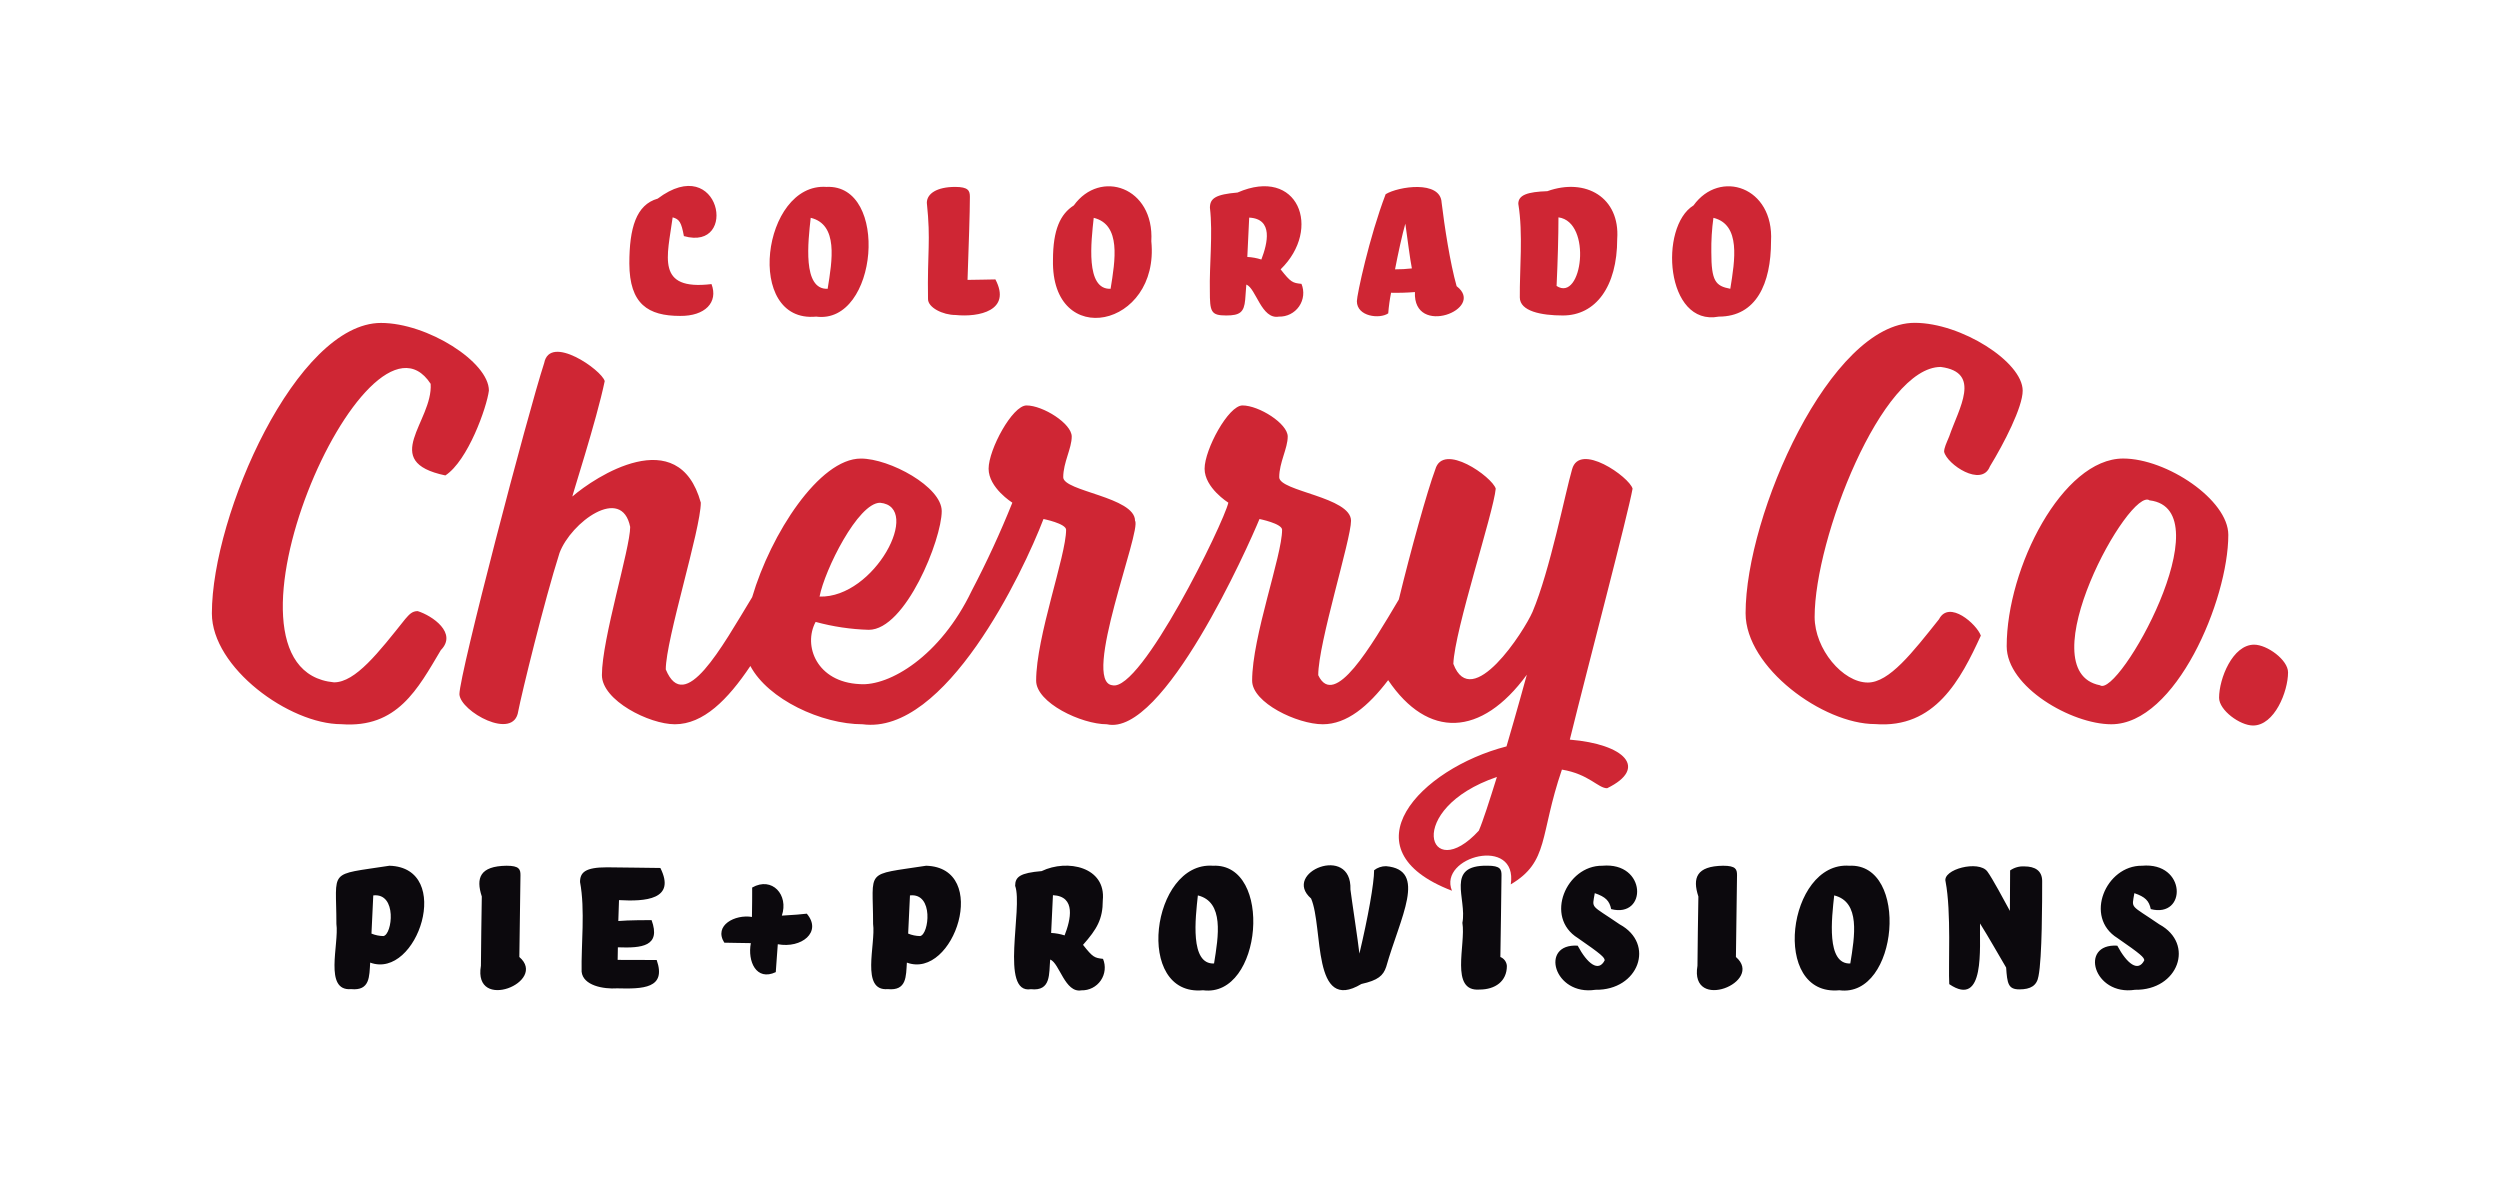
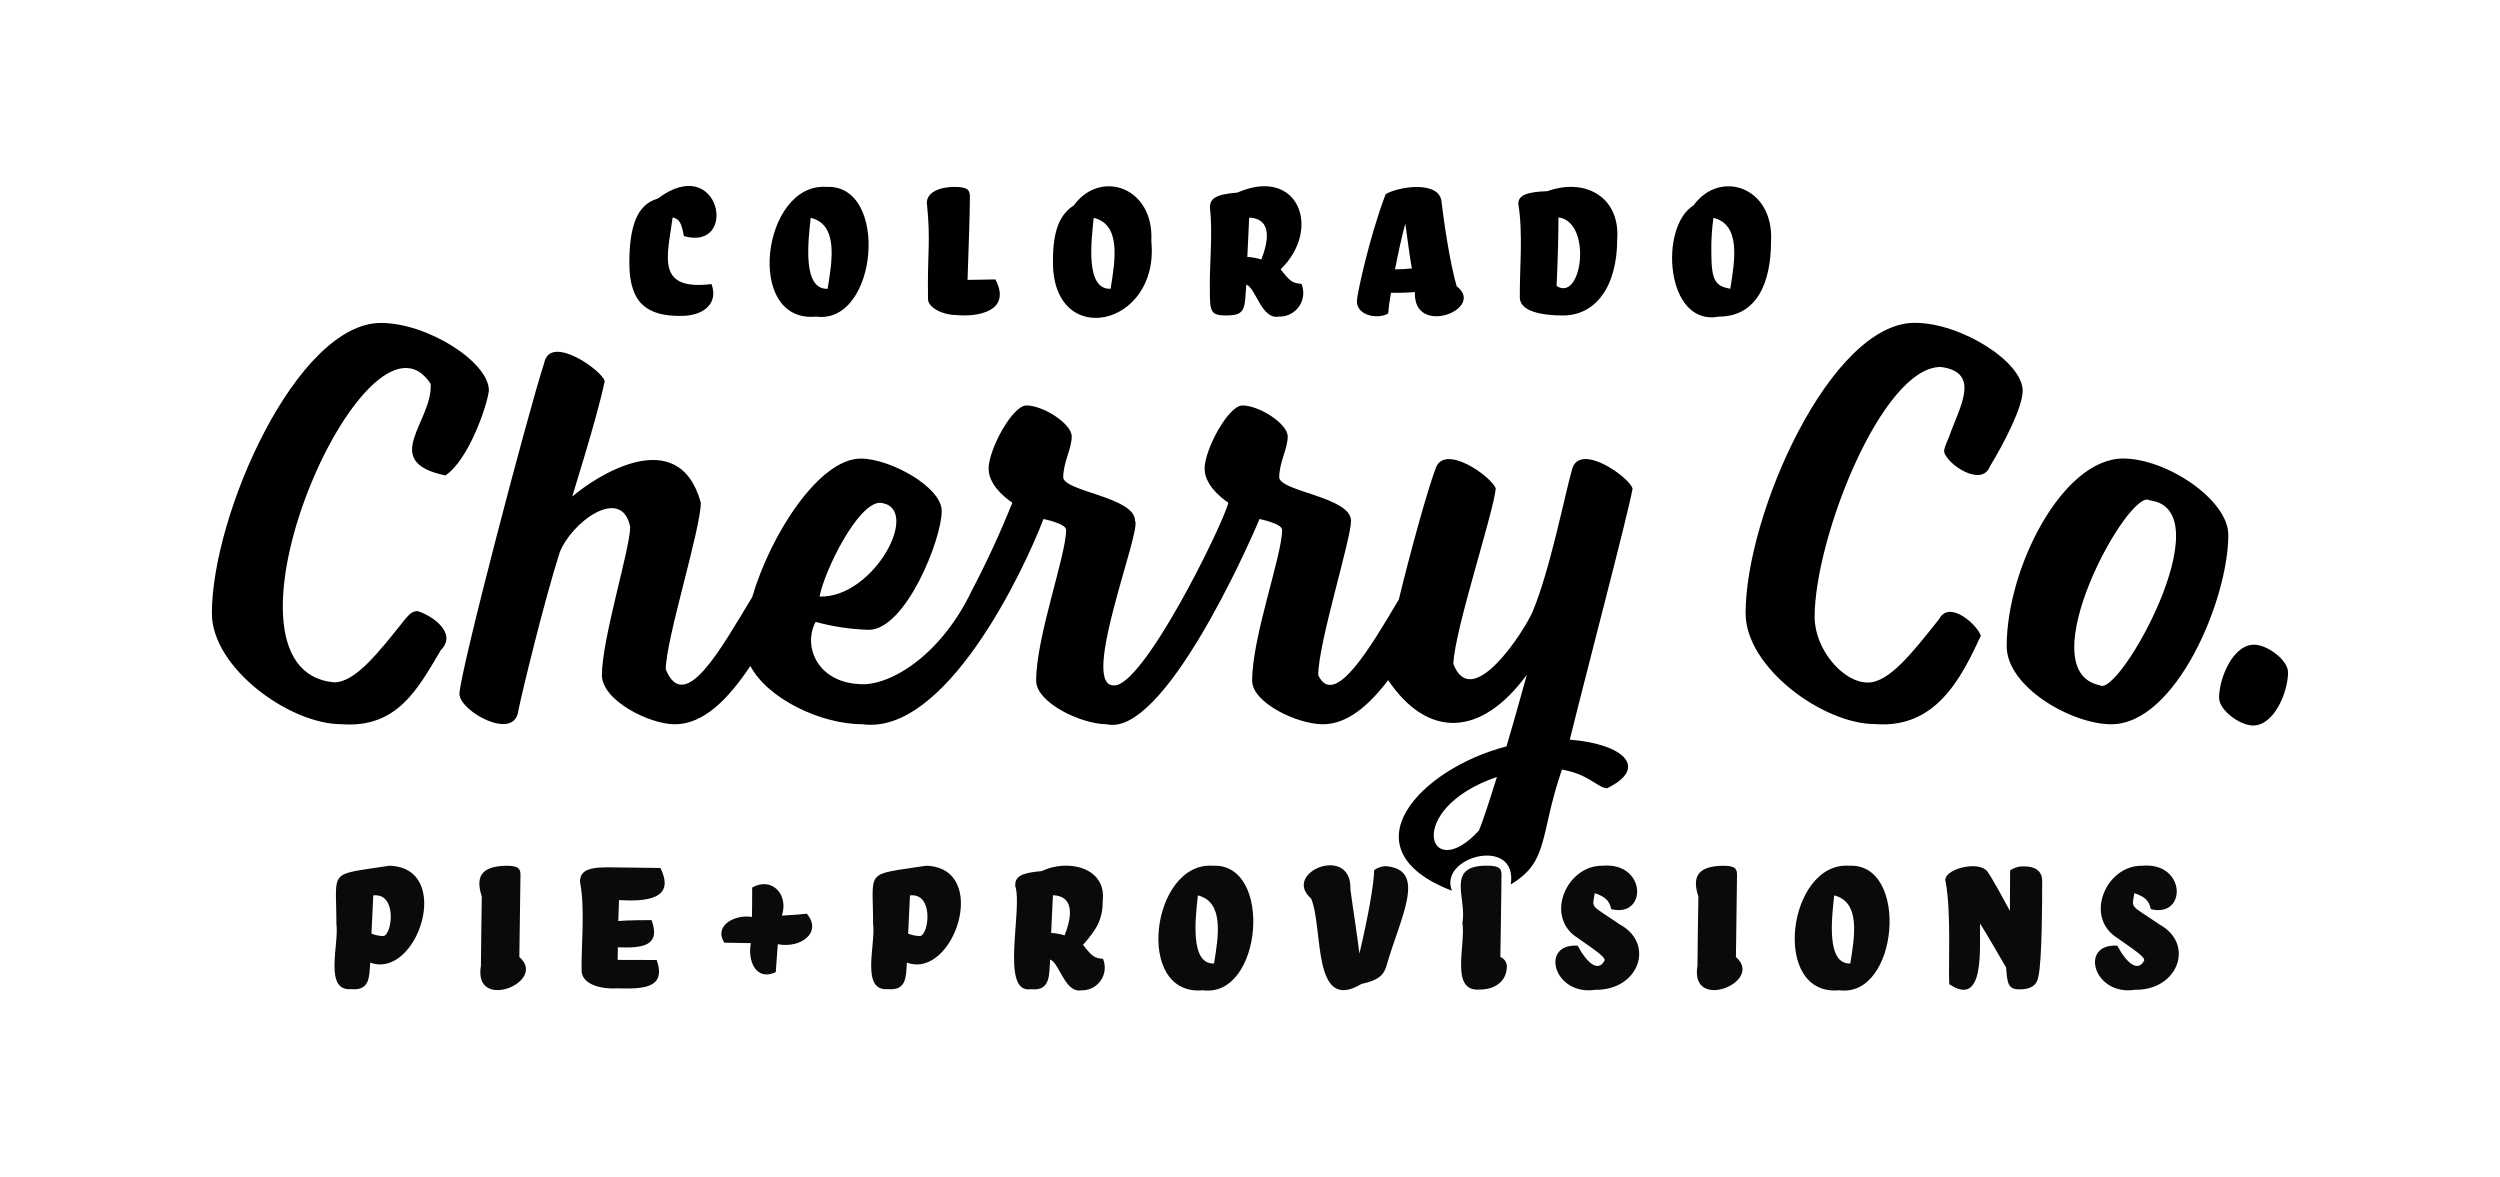
<svg xmlns="http://www.w3.org/2000/svg" id="Layer_1" data-name="Layer 1" viewBox="0 0 680 320">
  <defs>
    <style>.cls-1{fill:#cf2634}.cls-2{fill:#0c090d}</style>
  </defs>
-   <path class="cls-1" d="M185 85.93c6.75.07 10.42-3.68 8.53-8.66-15.26 1.84-12-7.47-10.57-18.15 1.85.51 2.36 1.34 3.06 5.1 15 4.25 9.87-23-7.13-10.19-5.86 1.65-7.71 8-7.71 17.64.04 11.08 5.13 14.26 13.82 14.26zM222 86.12c16.84 2.23 20-36.1 2.8-35.28C207.31 49.6 202.37 88 222 86.12zm-1.46-26.87c7.5 1.84 5.83 11.57 4.58 19.3-6.92.29-5.3-12.92-4.61-19.3zM259.92 85.68c6.3.65 15.3-1.17 10.83-9.68-1.15 0-5.48.13-7.58.13.32-9.56.64-18.22.64-22.61 0-1.66-.45-2.68-4-2.68-4.91 0-7.71 1.79-7.71 4.33 1.11 10.61.11 13 .32 26.18-.01 2.29 4 4.33 7.5 4.33zM292.08 55.87c-3.69 2.36-5.67 6.63-5.67 14.84-.52 24.62 29.09 18.46 26.75-5.09.84-14.8-13.92-19.69-21.08-9.75zm10 22.68c-6.9.29-5.27-12.92-4.59-19.3 7.51 1.84 5.84 11.57 4.59 19.3zM329.08 79.06c0 5.73.25 6.75 4.46 6.75 3.75 0 4.84-.9 5.15-4.27l.31-4.14c2.64 1 4.11 9.57 8.85 8.72a6.44 6.44 0 006.15-8.91c-2.42-.26-2.87-.38-5.67-3.95 11.37-11.07 4.72-28.07-11.72-20.89-6 .51-7.51 1.59-7.51 4.14.83 7.1-.18 15.7-.02 22.55zm10.7-19.87c6.62.33 5 7 3.31 11.4a15 15 0 00-3.82-.7zM392.12 55.11c-.3-6.17-11.8-4.39-15.22-2.29-4.46 11.65-7.83 27.45-7.83 29.1 0 4.22 6.24 4.91 8.53 3.31a47.63 47.63 0 01.77-5.6 63.21 63.21 0 006.49-.19c-.55 12.39 19.47 4.62 11.34-1.6-1.79-6.36-3.31-16.36-4.08-22.73zm-12.67 18.15c.76-4 2-9.68 2.8-12.42.51 3.5 1.27 9.68 1.78 12.17a39.09 39.09 0 01-4.58.25zM413.39 80.9c0 3.76 5.86 4.91 11.72 4.91 8.89 0 14.77-7.81 14.77-20.81.8-11.29-8.57-16.74-19-13-5.35.19-7.9 1-7.9 3.44 1.34 8.12.33 17.94.41 25.46zm10.51-21.78c9.25 1.25 6.47 23.21-.51 18.66.32-6.78.51-13.69.51-18.66zM481.72 65.62c.82-14.8-13.92-19.69-21.08-9.75-9.43 5.78-7.63 33 6.88 30.25 10.18 0 14.2-8.98 14.2-20.5zm-16.24 2.93a61.94 61.94 0 01.57-9.3c7.5 1.84 5.83 11.57 4.59 19.3-4.02-.77-5.16-2.04-5.16-10zM103.63 87.84c-22.91 0-46 52.14-46 79 0 14.76 21.07 30.14 35.21 30.14 15.23 1.15 20.78-9.57 27.07-20.15 4.57-4.64-2.31-9.36-6.3-10.61-1.54 0-2.31.93-3.39 2.16-7.23 9.07-13.53 17.22-19.37 17.22-36.79-3.47 9-107.69 26.29-81.2.67 10.24-14.11 21.12 4 24.92 6.13-4 11.26-18.51 11.84-23.07.02-7.8-16.74-18.41-29.35-18.41zM437.14 214.4c11.26-5.48 4.77-12-10.15-13.22 4.91-19.92 15.87-61.44 17.07-68.27-.87-3.17-14.47-12.76-16.46-5.23-1.84 6.3-6 27.51-10.75 38.74-2.22 5.16-16.53 27.47-21.54 14.15.34-9.26 10.92-41.08 11.53-47.66-.94-3.18-14.32-12.73-16.44-5.23-2.16 5.78-6.67 22-9.92 35.38-7.53 12.69-17.54 29.9-21.92 20.59 0-8.77 8.92-36.91 8.92-42 0-6.47-19.53-8-19.53-11.84 0-4 2.31-7.84 2.31-11.07 0-3.54-7.84-8.46-12.3-8.46-3.85 0-10.31 12-10.31 17.21s6.46 9.24 6.46 9.24c-1.23 5.49-23.73 51.53-31.53 49.66-8.56-.88 8-42.2 6.15-44.74 0-6.47-19.53-8-19.53-11.84 0-4 2.31-7.84 2.31-11.07 0-3.54-7.84-8.46-12.3-8.46-3.85 0-10.31 12-10.31 17.21s6.46 9.24 6.46 9.24a261.84 261.84 0 01-11.06 23.97c-8.54 17.86-22.47 26-30.45 25.38-11.68-.53-15.49-10.44-12-16.92a61.61 61.61 0 0014.46 2.15c10 0 19.84-24.6 19.84-32.29 0-6.62-14.15-14.29-22-14.29-11.29 0-24.51 20.51-29.56 37.7-8.36 13.75-18.36 32.16-23.5 19.65 0-8.15 9.53-38.14 9.53-45.36-6.07-22-28.89-6.92-34.91-1.69-.48.92 6.59-20.75 8.77-31.37-.78-3-14.92-12.92-16.46-4.92-4.46 13.68-23.06 84.57-23.06 90.1.24 4.68 14.83 12.78 16 4.62.92-4.77 7.07-30 11.23-43.06 3.1-8.33 16.94-18.52 19.22-7.07 0 5.84-7.69 30.44-7.69 40.29 0 6.92 12.92 13.38 19.84 13.38 7.74 0 14.39-6.66 20.54-15.85 4.82 9.08 19.38 15.85 30.52 15.85 22.52 3 43.61-41.19 49.21-55.83 0 0 6.15 1.24 6.15 2.93 0 7.08-8.15 29.06-8.15 41.05 0 6 12.31 11.85 19.23 11.85 15.36 3.55 38.5-48.5 41.52-55.83 0 0 6.15 1.24 6.15 2.93 0 7.08-8.15 29.06-8.15 41.05 0 6 12.3 11.85 19.22 11.85 6.53 0 12.36-4.88 17.78-12 10.8 16 25.33 15.49 37.72-1.48-.16.57-2.68 9.81-5.53 19.5-23.56 6.07-44.16 28-14.84 39.26-3.81-9.35 18-15 16-1.73 10.49-6.22 7.75-13.22 13.91-31.22 7.37 1.23 9.84 5.07 12.3 5.07zm-197.76-77.65c11.56 1.07-1.49 25.95-16.46 25.52 1.38-7.22 10.46-25.52 16.46-25.52zm162.86 89.19c-13.74 15-20.6-5.9 4.92-14.61-2.01 6.46-3.84 12.15-4.92 14.61zM538.79 172.89c-1.11-3.1-8.62-9.8-11.38-4.46-7.22 9.07-13.53 17.22-19.37 17.22-6.77 0-14.46-9.07-14.46-17.84 0-21.38 18.3-68 34.3-68 11.25 1.46 4.91 11.26 2.3 18.91-.77 1.85-1.38 3.08-1.38 4.16.78 3.44 10.22 9.75 12.45 4 3.85-6.31 8.92-16.15 8.92-20.61 0-7.85-16.76-18.46-29.37-18.46-22.91 0-46 52.14-46 79 0 14.76 21.07 30.14 35.22 30.14 16.32 1.29 23.29-12.12 28.77-24.06zM574.27 197c17.53 0 31.83-33.83 31.83-51.52 0-9.53-16.76-20.76-28.6-20.76-16.46 0-31.68 29.68-31.68 51.06 0 11.1 17.68 21.22 28.45 21.22zm10.46-60.9c20.3 2.51-8.52 53.92-13.54 50.29-19.8-3.85 8.2-54.39 13.54-50.26zM613.12 175.35c-5.84 0-9.53 9.22-9.53 14.45 0 3.38 5.69 7.54 9.23 7.54 5.84 0 9.53-9.23 9.53-14.46 0-3.38-5.69-7.53-9.23-7.53z" />
+   <path className="cls-1" d="M185 85.93c6.75.07 10.42-3.68 8.53-8.66-15.26 1.84-12-7.47-10.57-18.15 1.85.51 2.36 1.34 3.06 5.1 15 4.25 9.87-23-7.13-10.19-5.86 1.65-7.71 8-7.71 17.64.04 11.08 5.13 14.26 13.82 14.26zM222 86.12c16.84 2.23 20-36.1 2.8-35.28C207.31 49.6 202.37 88 222 86.12zm-1.46-26.87c7.5 1.84 5.83 11.57 4.58 19.3-6.92.29-5.3-12.92-4.61-19.3zM259.92 85.68c6.3.65 15.3-1.17 10.83-9.68-1.15 0-5.48.13-7.58.13.32-9.56.64-18.22.64-22.61 0-1.66-.45-2.68-4-2.68-4.91 0-7.71 1.79-7.71 4.33 1.11 10.61.11 13 .32 26.18-.01 2.29 4 4.33 7.5 4.33zM292.08 55.87c-3.69 2.36-5.67 6.63-5.67 14.84-.52 24.62 29.09 18.46 26.75-5.09.84-14.8-13.92-19.69-21.08-9.75zm10 22.68c-6.9.29-5.27-12.92-4.59-19.3 7.51 1.84 5.84 11.57 4.59 19.3zM329.08 79.06c0 5.73.25 6.75 4.46 6.75 3.75 0 4.84-.9 5.15-4.27l.31-4.14c2.64 1 4.11 9.57 8.85 8.72a6.44 6.44 0 006.15-8.91c-2.42-.26-2.87-.38-5.67-3.95 11.37-11.07 4.72-28.07-11.72-20.89-6 .51-7.51 1.59-7.51 4.14.83 7.1-.18 15.7-.02 22.55zm10.7-19.87c6.62.33 5 7 3.31 11.4a15 15 0 00-3.82-.7zM392.12 55.11c-.3-6.17-11.8-4.39-15.22-2.29-4.46 11.65-7.83 27.45-7.83 29.1 0 4.22 6.24 4.91 8.53 3.31a47.63 47.63 0 01.77-5.6 63.21 63.21 0 006.49-.19c-.55 12.39 19.47 4.62 11.34-1.6-1.79-6.36-3.31-16.36-4.08-22.73zm-12.67 18.15c.76-4 2-9.68 2.8-12.42.51 3.5 1.27 9.68 1.78 12.17a39.09 39.09 0 01-4.58.25zM413.39 80.9c0 3.76 5.86 4.91 11.72 4.91 8.89 0 14.77-7.81 14.77-20.81.8-11.29-8.57-16.74-19-13-5.35.19-7.9 1-7.9 3.44 1.34 8.12.33 17.94.41 25.46zm10.51-21.78c9.25 1.25 6.47 23.21-.51 18.66.32-6.78.51-13.69.51-18.66zM481.72 65.62c.82-14.8-13.92-19.69-21.08-9.75-9.43 5.78-7.63 33 6.88 30.25 10.18 0 14.2-8.98 14.2-20.5zm-16.24 2.93a61.94 61.94 0 01.57-9.3c7.5 1.84 5.83 11.57 4.59 19.3-4.02-.77-5.16-2.04-5.16-10zM103.63 87.84c-22.91 0-46 52.14-46 79 0 14.76 21.07 30.14 35.21 30.14 15.23 1.15 20.78-9.57 27.07-20.15 4.57-4.64-2.31-9.36-6.3-10.61-1.54 0-2.31.93-3.39 2.16-7.23 9.07-13.53 17.22-19.37 17.22-36.79-3.47 9-107.69 26.29-81.2.67 10.24-14.11 21.12 4 24.92 6.13-4 11.26-18.51 11.84-23.07.02-7.8-16.74-18.41-29.35-18.41zM437.14 214.4c11.26-5.48 4.77-12-10.15-13.22 4.91-19.92 15.87-61.44 17.07-68.27-.87-3.17-14.47-12.76-16.46-5.23-1.84 6.3-6 27.51-10.75 38.74-2.22 5.16-16.53 27.47-21.54 14.15.34-9.26 10.92-41.08 11.53-47.66-.94-3.18-14.32-12.73-16.44-5.23-2.16 5.78-6.67 22-9.92 35.38-7.53 12.69-17.54 29.9-21.92 20.59 0-8.77 8.92-36.91 8.92-42 0-6.47-19.53-8-19.53-11.84 0-4 2.31-7.84 2.31-11.07 0-3.54-7.84-8.46-12.3-8.46-3.85 0-10.31 12-10.31 17.21s6.46 9.24 6.46 9.24c-1.23 5.49-23.73 51.53-31.53 49.66-8.56-.88 8-42.2 6.15-44.74 0-6.47-19.53-8-19.53-11.84 0-4 2.31-7.84 2.31-11.07 0-3.54-7.84-8.46-12.3-8.46-3.85 0-10.31 12-10.31 17.21s6.46 9.24 6.46 9.24a261.84 261.84 0 01-11.06 23.97c-8.54 17.86-22.47 26-30.45 25.38-11.68-.53-15.49-10.44-12-16.92a61.61 61.61 0 0014.46 2.15c10 0 19.84-24.6 19.84-32.29 0-6.62-14.15-14.29-22-14.29-11.29 0-24.51 20.51-29.56 37.7-8.36 13.75-18.36 32.16-23.5 19.65 0-8.15 9.53-38.14 9.53-45.36-6.07-22-28.89-6.92-34.91-1.69-.48.92 6.59-20.75 8.77-31.37-.78-3-14.92-12.92-16.46-4.92-4.46 13.68-23.06 84.57-23.06 90.1.24 4.68 14.83 12.78 16 4.62.92-4.77 7.07-30 11.23-43.06 3.1-8.33 16.94-18.52 19.22-7.07 0 5.84-7.69 30.44-7.69 40.29 0 6.92 12.92 13.38 19.84 13.38 7.74 0 14.39-6.66 20.54-15.85 4.82 9.08 19.38 15.85 30.52 15.85 22.52 3 43.61-41.19 49.21-55.83 0 0 6.15 1.24 6.15 2.93 0 7.08-8.15 29.06-8.15 41.05 0 6 12.31 11.85 19.23 11.85 15.36 3.55 38.5-48.5 41.52-55.83 0 0 6.15 1.24 6.15 2.93 0 7.08-8.15 29.06-8.15 41.05 0 6 12.3 11.85 19.22 11.85 6.53 0 12.36-4.88 17.78-12 10.8 16 25.33 15.49 37.72-1.48-.16.57-2.68 9.81-5.53 19.5-23.56 6.07-44.16 28-14.84 39.26-3.81-9.35 18-15 16-1.73 10.49-6.22 7.75-13.22 13.91-31.22 7.37 1.23 9.84 5.07 12.3 5.07zm-197.76-77.65c11.56 1.07-1.49 25.95-16.46 25.52 1.38-7.22 10.46-25.52 16.46-25.52zm162.86 89.19c-13.74 15-20.6-5.9 4.92-14.61-2.01 6.46-3.84 12.15-4.92 14.61zM538.79 172.89c-1.11-3.1-8.62-9.8-11.38-4.46-7.22 9.07-13.53 17.22-19.37 17.22-6.77 0-14.46-9.07-14.46-17.84 0-21.38 18.3-68 34.3-68 11.25 1.46 4.91 11.26 2.3 18.91-.77 1.85-1.38 3.08-1.38 4.16.78 3.44 10.22 9.75 12.45 4 3.85-6.31 8.92-16.15 8.92-20.61 0-7.85-16.76-18.46-29.37-18.46-22.91 0-46 52.14-46 79 0 14.76 21.07 30.14 35.22 30.14 16.32 1.29 23.29-12.12 28.77-24.06zM574.27 197c17.53 0 31.83-33.83 31.83-51.52 0-9.53-16.76-20.76-28.6-20.76-16.46 0-31.68 29.68-31.68 51.06 0 11.1 17.68 21.22 28.45 21.22zm10.46-60.9c20.3 2.51-8.52 53.92-13.54 50.29-19.8-3.85 8.2-54.39 13.54-50.26zM613.12 175.35c-5.84 0-9.53 9.22-9.53 14.45 0 3.38 5.69 7.54 9.23 7.54 5.84 0 9.53-9.23 9.53-14.46 0-3.38-5.69-7.53-9.23-7.53z" />
  <path class="cls-2" d="M105.93 235.48c-17 2.63-14.41.73-14.43 15.83.77 5.49-3.48 18.36 4 17.73 5.19.51 4.94-3.49 5.19-7.21 12.85 4.72 22.82-25.83 5.24-26.35zm-1.65 19.13a8.9 8.9 0 01-3.24-.67l.49-10.39c6.56-.73 5.17 10.69 2.75 11.06zM141.26 260.3l.31-22.26c0-1.58-.31-2.56-3.79-2.56-7.26.1-8.38 3.32-6.73 8.37-.11 6-.19 13.38-.24 18.83-2.19 12.74 18.31 4.39 10.45-2.38zM165.11 235.91c-5.87 0-7.34 1.34-7.34 4 1.43 7.53.28 17.27.43 24.39.39 3.77 5.92 4.78 9.66 4.53 7 .18 13.47.07 10.76-7.71l-10.62-.03.06-3.42c6.5.24 11.78-.23 9.17-7.4-.86 0-6.42 0-9.05.25l.19-5.69c7.09.41 15.57-.1 11.25-8.74-2.17 0-11.21-.18-14.51-.18zM212.66 249.05c1.92-5.62-2.64-10.73-8.07-7.64 0 1.4 0 5.25-.06 8-4.54-.77-10.49 2.27-7.52 7 1.84 0 4.59.12 7.22.12-.94 4.94 1.46 10.4 6.78 7.89.19-2.15.31-4.84.55-7.59 6.43 1.21 12.13-3.31 7.89-8.31-1.16.16-3.67.35-6.79.53zM251.91 235.48c-17 2.63-14.41.73-14.43 15.83.77 5.49-3.48 18.36 4 17.73 5.19.51 4.94-3.49 5.19-7.21 12.85 4.72 22.82-25.83 5.24-26.35zm-1.65 19.13a8.9 8.9 0 01-3.24-.67l.49-10.39c6.56-.73 5.17 10.69 2.75 11.06zM294.58 257c3.79-4.28 5.38-7 5.38-12.11.92-9.08-9.65-11.31-16.63-7.95-5.81.49-7.21 1.53-7.21 4 2.19 6.07-4.26 29.54 4.28 28.12 5.58.62 4.89-4.28 5.25-8.07 2.54.95 4 9.19 8.5 8.38a6.18 6.18 0 005.87-8.56c-2.32-.27-2.75-.39-5.44-3.81zm-5-2.57a14.35 14.35 0 00-3.67-.67l.49-10.27c6.35.31 4.83 6.7 3.17 10.94zM329.91 235.48c-16.76-1.2-21.51 35.65-2.69 33.87 16.17 2.14 19.17-34.66 2.69-33.87zm.31 26.59c-6.62.28-5.06-12.39-4.4-18.52 7.18 1.77 5.6 11.11 4.4 18.52zM377 235.6a5.22 5.22 0 00-3.24 1.1c0 3.55-1.65 12.78-4 22.68-.37-3.42-2.14-14.92-2.44-17.42.43-12.53-18.81-4.64-10.7 2.44 3.39 7.91.15 31.37 13.69 23.24 4.52-1 5.93-2.27 6.73-4.65 3.8-13.44 11.32-26.41-.04-27.39zM409.87 262.74c0 4.17-3.17 6.42-7.45 6.42-8.13.64-3.67-12.27-4.65-18.15 1.3-6.63-4.77-15.73 6.84-15.54 3.49 0 3.8 1 3.8 2.58 0 2-.27 19.79-.31 22.25a2.83 2.83 0 011.77 2.44zM440.56 251.43c-8.07-5.54-7.52-4.11-6.78-8.49 2.93 1 4 2.07 4.46 4.34 9.84 2.5 9.72-12.88-2.39-11.8-9.83-.12-15.86 14-6.66 19.68 6.36 4.4 7.28 5.26 7.28 6.06-1.68 3.29-4.71.93-7.34-4-10.43-.65-6.49 13.75 4.83 12 11.77.19 16.35-12.5 6.6-17.79zM472.17 260.3l.3-22.26c0-1.58-.3-2.56-3.79-2.56-7.26.1-8.38 3.32-6.72 8.37-.11 6-.2 13.38-.25 18.83-2.19 12.74 18.29 4.39 10.46-2.38zM503 235.48c-16.77-1.2-21.52 35.65-2.69 33.87 16.14 2.14 19.14-34.66 2.69-33.87zm.3 26.59c-6.62.28-5.06-12.39-4.4-18.52 7.18 1.77 5.58 11.11 4.38 18.52zM550.6 235.66a6.13 6.13 0 00-3.85 1.1c0 1.59-.06 7.34-.06 11-1.53-2.82-4.77-8.87-6.12-10.7-2.33-3.19-12.33-.61-11.37 2.75 1.58 8.2.71 22.94 1 27.88 9.84 6.66 8.19-10.23 8.37-16.51 2.45 3.91 4.71 7.95 7.1 12 .3 4.34.55 5.93 3.6 5.93s4.77-1 5.2-3.6c1-4.89 1-20.67 1-25.93-.04-2.76-1.94-3.92-4.87-3.92zM587.34 251.43c-8.07-5.54-7.52-4.11-6.79-8.49 2.94 1 4 2.07 4.46 4.34 9.85 2.5 9.72-12.88-2.38-11.8-9.84-.12-15.87 14-6.67 19.68 6.36 4.4 7.28 5.26 7.28 6.06-1.68 3.29-4.7.93-7.34-4-10.43-.65-6.49 13.75 4.83 12 11.77.19 16.35-12.5 6.61-17.79z" />
</svg>
